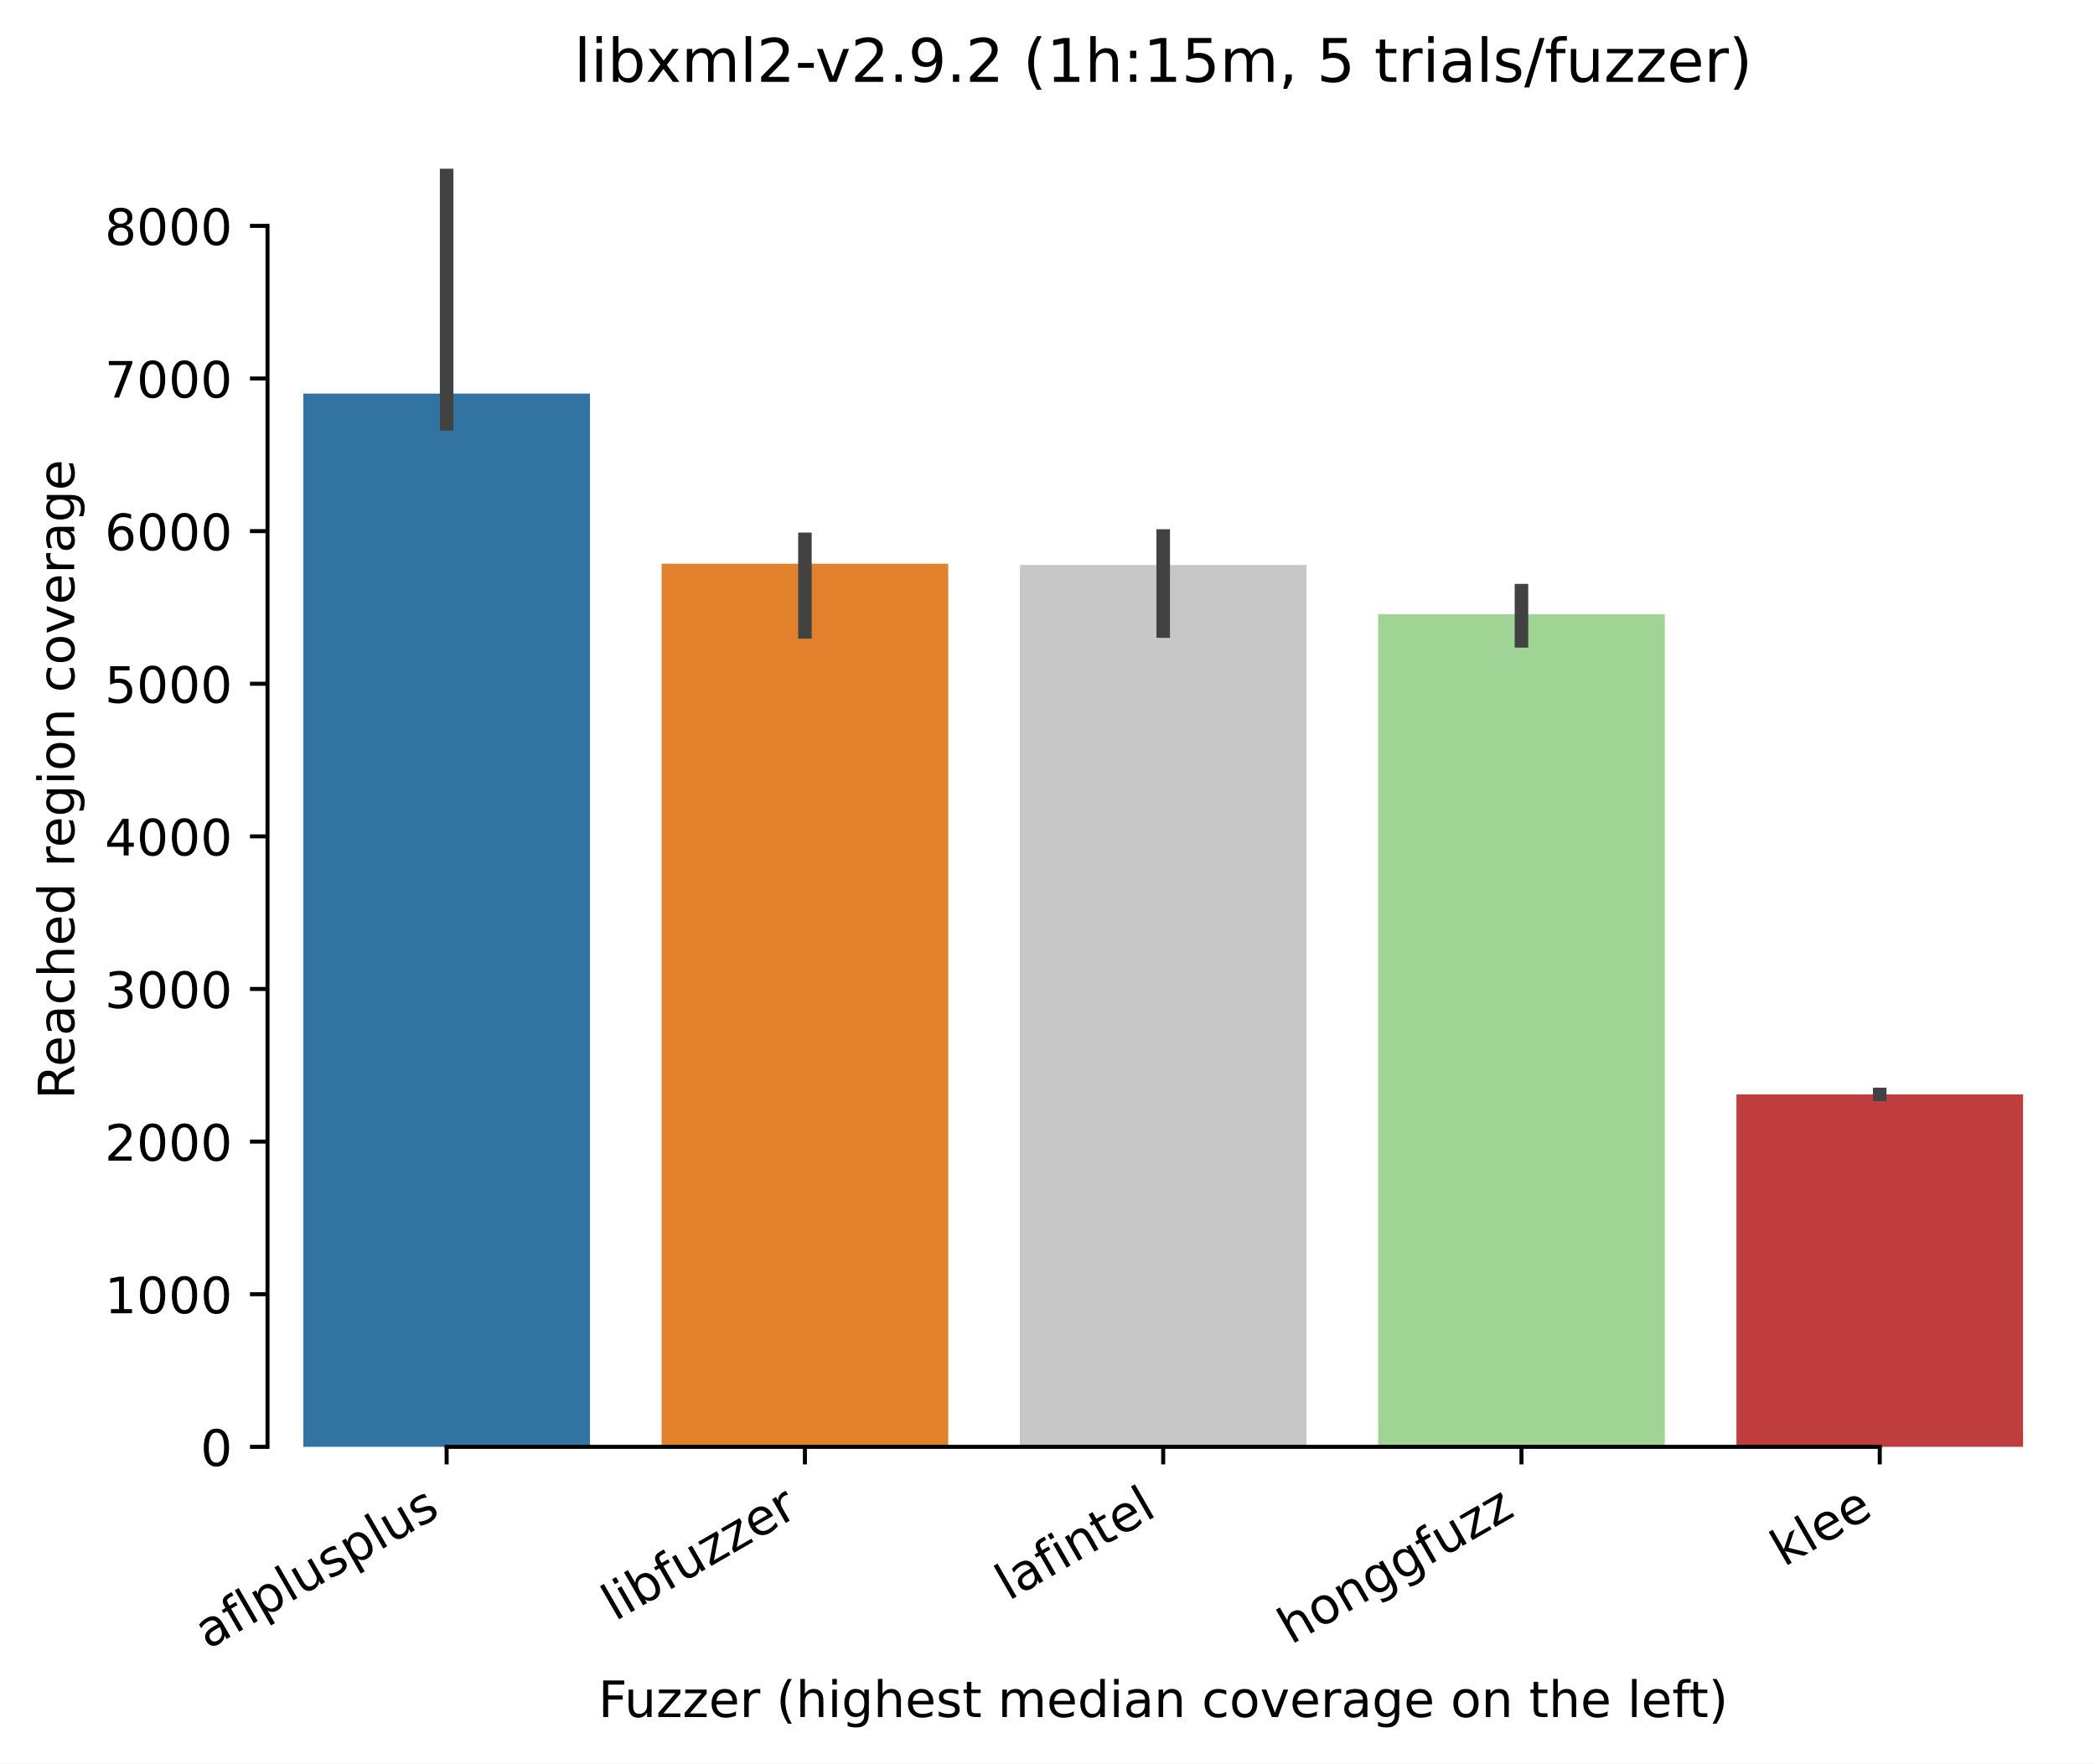
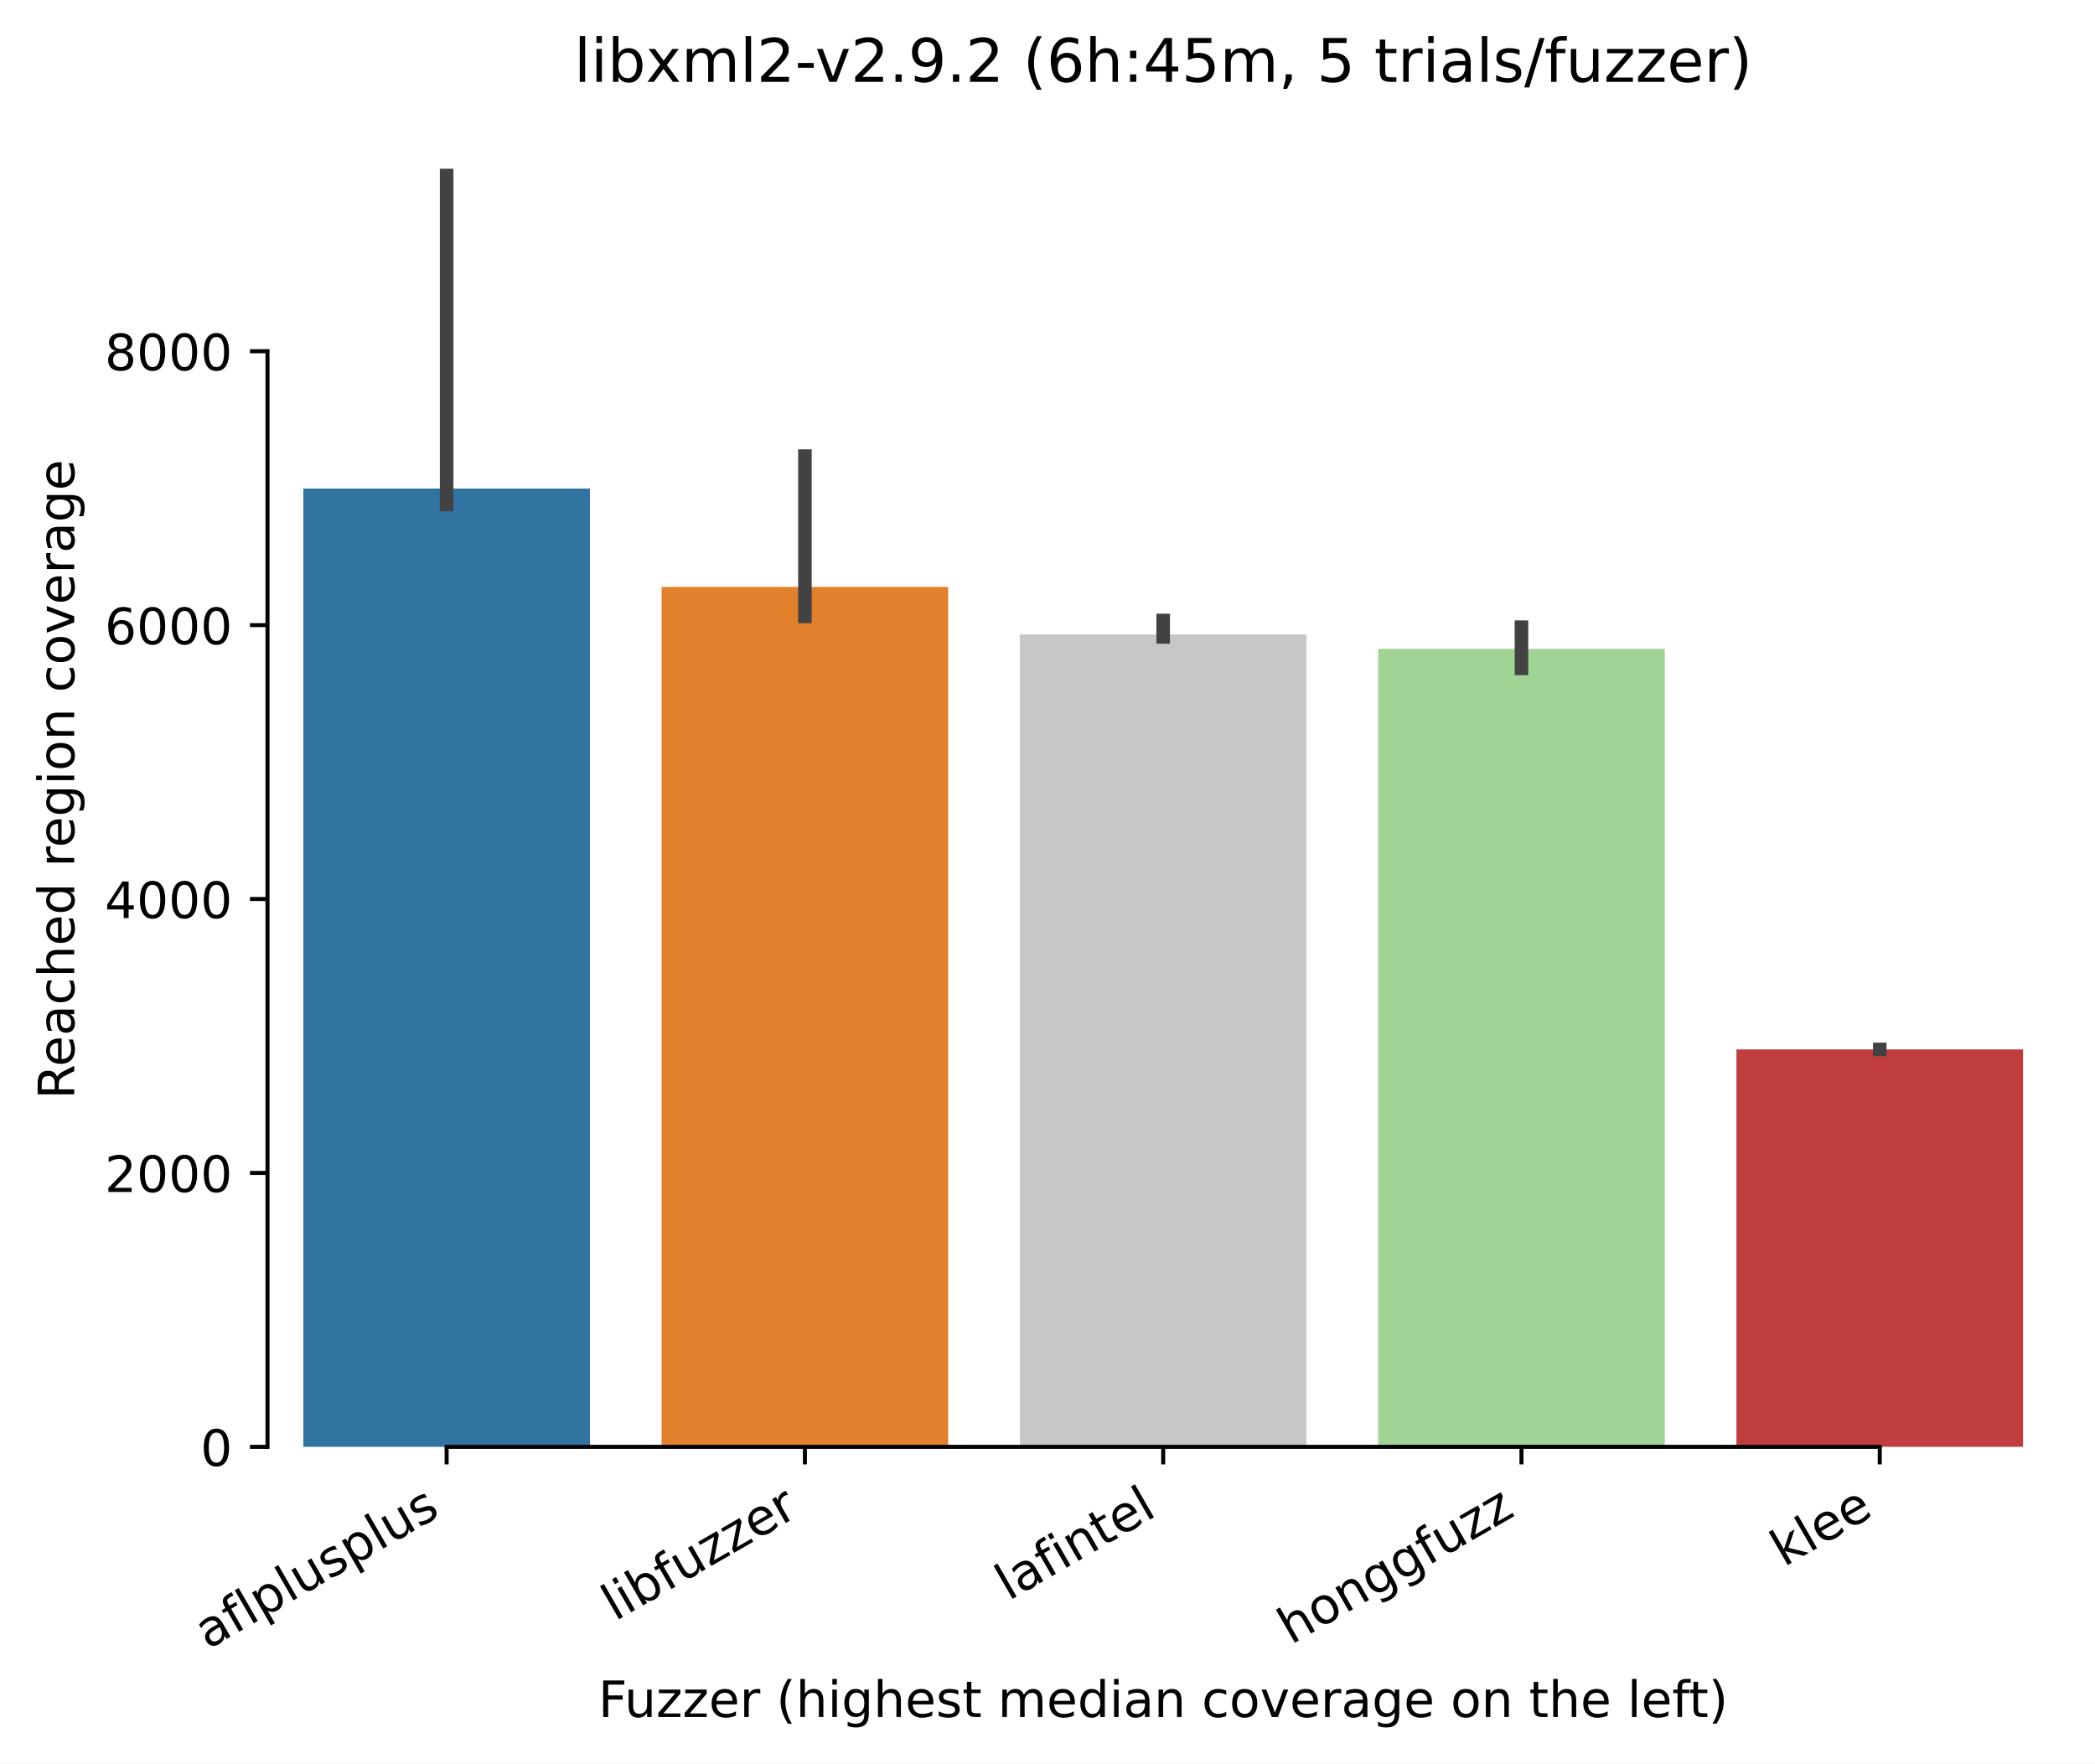
<svg xmlns="http://www.w3.org/2000/svg" xmlns:xlink="http://www.w3.org/1999/xlink" height="351.576pt" version="1.1" viewBox="0 0 417.648 351.576" width="417.648pt">
  <defs>
    <style type="text/css">*{stroke-linecap:butt;stroke-linejoin:round;}</style>
  </defs>
  <g id="figure_1">
    <g id="patch_1">
      <path d="M 0 351.576  L 417.648 351.576  L 417.648 0  L 0 0  z " style="fill:#ffffff;" />
    </g>
    <g id="axes_1">
      <g id="patch_2">
        <path d="M 53.328 288.43  L 410.448 288.43  L 410.448 22.318  L 53.328 22.318  z " style="fill:#ffffff;" />
      </g>
      <g id="patch_3">
-         <path clip-path="url(#p528f532208)" d="M 60.471 288.43  L 117.61 288.43  L 117.61 78.467  L 60.471 78.467  z " style="fill:#3274a1;" />
+         <path clip-path="url(#p5cb6bd7357)" d="M 60.471 288.43  L 117.61 288.43  L 117.61 97.401  L 60.471 97.401  z " style="fill:#3274a1;" />
      </g>
      <g id="patch_4">
-         <path clip-path="url(#p528f532208)" d="M 131.895 288.43  L 189.034 288.43  L 189.034 112.391  L 131.895 112.391  z " style="fill:#e1812c;" />
+         <path clip-path="url(#p5cb6bd7357)" d="M 131.895 288.43  L 189.034 288.43  L 189.034 117.004  L 131.895 117.004  z " style="fill:#e1812c;" />
      </g>
      <g id="patch_5">
-         <path clip-path="url(#p528f532208)" d="M 203.319 288.43  L 260.458 288.43  L 260.458 112.635  L 203.319 112.635  z " style="fill:#c7c7c7;" />
+         <path clip-path="url(#p5cb6bd7357)" d="M 203.319 288.43  L 260.458 288.43  L 260.458 126.478  L 203.319 126.478  z " style="fill:#c7c7c7;" />
      </g>
      <g id="patch_6">
-         <path clip-path="url(#p528f532208)" d="M 274.743 288.43  L 331.882 288.43  L 331.882 122.431  L 274.743 122.431  z " style="fill:#9fd495;" />
+         <path clip-path="url(#p5cb6bd7357)" d="M 274.743 288.43  L 331.882 288.43  L 331.882 129.344  L 274.743 129.344  z " style="fill:#9fd495;" />
      </g>
      <g id="patch_7">
-         <path clip-path="url(#p528f532208)" d="M 346.167 288.43  L 403.306 288.43  L 403.306 218.179  L 346.167 218.179  z " style="fill:#c03d3e;" />
+         <path clip-path="url(#p5cb6bd7357)" d="M 346.167 288.43  L 403.306 288.43  L 403.306 209.201  L 346.167 209.201  z " style="fill:#c03d3e;" />
      </g>
      <g id="matplotlib.axis_1">
        <g id="xtick_1">
          <g id="line2d_1">
            <defs>
-               <path d="M 0 0  L 0 3.5  " id="m6a4763491b" style="stroke:#000000;stroke-width:0.8;" />
+               <path d="M 0 0  L 0 3.5  " id="mb4757d8d11" style="stroke:#000000;stroke-width:0.8;" />
            </defs>
            <g>
-               <use style="stroke:#000000;stroke-width:0.8;" x="89.04" xlink:href="#m6a4763491b" y="288.43" />
+               <use style="stroke:#000000;stroke-width:0.8;" x="89.04" xlink:href="#mb4757d8d11" y="288.43" />
            </g>
          </g>
          <g id="text_1">
            <g transform="translate(41.43112 328.8973)rotate(-30)scale(0.1 -0.1)">
              <defs>
                <path d="M 34.281 27.484  Q 23.391 27.484 19.188 25  Q 14.984 22.516 14.984 16.5  Q 14.984 11.719 18.141 8.906  Q 21.297 6.109 26.703 6.109  Q 34.188 6.109 38.703 11.406  Q 43.219 16.703 43.219 25.484  L 43.219 27.484  z M 52.203 31.203  L 52.203 0  L 43.219 0  L 43.219 8.297  Q 40.141 3.328 35.547 0.953  Q 30.953 -1.422 24.312 -1.422  Q 15.922 -1.422 10.953 3.297  Q 6 8.016 6 15.922  Q 6 25.141 12.172 29.828  Q 18.359 34.516 30.609 34.516  L 43.219 34.516  L 43.219 35.406  Q 43.219 41.609 39.141 45  Q 35.062 48.391 27.688 48.391  Q 23 48.391 18.547 47.266  Q 14.109 46.141 10.016 43.891  L 10.016 52.203  Q 14.938 54.109 19.578 55.047  Q 24.219 56 28.609 56  Q 40.484 56 46.344 49.844  Q 52.203 43.703 52.203 31.203  z " id="DejaVuSans-97" />
                <path d="M 37.109 75.984  L 37.109 68.5  L 28.516 68.5  Q 23.688 68.5 21.797 66.547  Q 19.922 64.594 19.922 59.516  L 19.922 54.688  L 34.719 54.688  L 34.719 47.703  L 19.922 47.703  L 19.922 0  L 10.891 0  L 10.891 47.703  L 2.297 47.703  L 2.297 54.688  L 10.891 54.688  L 10.891 58.5  Q 10.891 67.625 15.141 71.797  Q 19.391 75.984 28.609 75.984  z " id="DejaVuSans-102" />
                <path d="M 9.422 75.984  L 18.406 75.984  L 18.406 0  L 9.422 0  z " id="DejaVuSans-108" />
                <path d="M 18.109 8.203  L 18.109 -20.797  L 9.078 -20.797  L 9.078 54.688  L 18.109 54.688  L 18.109 46.391  Q 20.953 51.266 25.266 53.625  Q 29.594 56 35.594 56  Q 45.562 56 51.781 48.094  Q 58.016 40.188 58.016 27.297  Q 58.016 14.406 51.781 6.484  Q 45.562 -1.422 35.594 -1.422  Q 29.594 -1.422 25.266 0.953  Q 20.953 3.328 18.109 8.203  z M 48.688 27.297  Q 48.688 37.203 44.609 42.844  Q 40.531 48.484 33.406 48.484  Q 26.266 48.484 22.188 42.844  Q 18.109 37.203 18.109 27.297  Q 18.109 17.391 22.188 11.75  Q 26.266 6.109 33.406 6.109  Q 40.531 6.109 44.609 11.75  Q 48.688 17.391 48.688 27.297  z " id="DejaVuSans-112" />
                <path d="M 8.5 21.578  L 8.5 54.688  L 17.484 54.688  L 17.484 21.922  Q 17.484 14.156 20.5 10.266  Q 23.531 6.391 29.594 6.391  Q 36.859 6.391 41.078 11.031  Q 45.312 15.672 45.312 23.688  L 45.312 54.688  L 54.297 54.688  L 54.297 0  L 45.312 0  L 45.312 8.406  Q 42.047 3.422 37.719 1  Q 33.406 -1.422 27.688 -1.422  Q 18.266 -1.422 13.375 4.438  Q 8.5 10.297 8.5 21.578  z M 31.109 56  z " id="DejaVuSans-117" />
                <path d="M 44.281 53.078  L 44.281 44.578  Q 40.484 46.531 36.375 47.5  Q 32.281 48.484 27.875 48.484  Q 21.188 48.484 17.844 46.438  Q 14.5 44.391 14.5 40.281  Q 14.5 37.156 16.891 35.375  Q 19.281 33.594 26.516 31.984  L 29.594 31.297  Q 39.156 29.25 43.188 25.516  Q 47.219 21.781 47.219 15.094  Q 47.219 7.469 41.188 3.016  Q 35.156 -1.422 24.609 -1.422  Q 20.219 -1.422 15.453 -0.562  Q 10.688 0.297 5.422 2  L 5.422 11.281  Q 10.406 8.688 15.234 7.391  Q 20.062 6.109 24.812 6.109  Q 31.156 6.109 34.562 8.281  Q 37.984 10.453 37.984 14.406  Q 37.984 18.062 35.516 20.016  Q 33.062 21.969 24.703 23.781  L 21.578 24.516  Q 13.234 26.266 9.516 29.906  Q 5.812 33.547 5.812 39.891  Q 5.812 47.609 11.281 51.797  Q 16.75 56 26.812 56  Q 31.781 56 36.172 55.266  Q 40.578 54.547 44.281 53.078  z " id="DejaVuSans-115" />
              </defs>
              <use xlink:href="#DejaVuSans-97" />
              <use x="61.279" xlink:href="#DejaVuSans-102" />
              <use x="96.484" xlink:href="#DejaVuSans-108" />
              <use x="124.268" xlink:href="#DejaVuSans-112" />
              <use x="187.744" xlink:href="#DejaVuSans-108" />
              <use x="215.527" xlink:href="#DejaVuSans-117" />
              <use x="278.906" xlink:href="#DejaVuSans-115" />
              <use x="331.006" xlink:href="#DejaVuSans-112" />
              <use x="394.482" xlink:href="#DejaVuSans-108" />
              <use x="422.266" xlink:href="#DejaVuSans-117" />
              <use x="485.645" xlink:href="#DejaVuSans-115" />
            </g>
          </g>
        </g>
        <g id="xtick_2">
          <g id="line2d_2">
            <g>
-               <use style="stroke:#000000;stroke-width:0.8;" x="160.464" xlink:href="#m6a4763491b" y="288.43" />
+               <use style="stroke:#000000;stroke-width:0.8;" x="160.464" xlink:href="#mb4757d8d11" y="288.43" />
            </g>
          </g>
          <g id="text_2">
            <g transform="translate(122.5979 323.2723)rotate(-30)scale(0.1 -0.1)">
              <defs>
                <path d="M 9.422 54.688  L 18.406 54.688  L 18.406 0  L 9.422 0  z M 9.422 75.984  L 18.406 75.984  L 18.406 64.594  L 9.422 64.594  z " id="DejaVuSans-105" />
                <path d="M 48.688 27.297  Q 48.688 37.203 44.609 42.844  Q 40.531 48.484 33.406 48.484  Q 26.266 48.484 22.188 42.844  Q 18.109 37.203 18.109 27.297  Q 18.109 17.391 22.188 11.75  Q 26.266 6.109 33.406 6.109  Q 40.531 6.109 44.609 11.75  Q 48.688 17.391 48.688 27.297  z M 18.109 46.391  Q 20.953 51.266 25.266 53.625  Q 29.594 56 35.594 56  Q 45.562 56 51.781 48.094  Q 58.016 40.188 58.016 27.297  Q 58.016 14.406 51.781 6.484  Q 45.562 -1.422 35.594 -1.422  Q 29.594 -1.422 25.266 0.953  Q 20.953 3.328 18.109 8.203  L 18.109 0  L 9.078 0  L 9.078 75.984  L 18.109 75.984  z " id="DejaVuSans-98" />
                <path d="M 5.516 54.688  L 48.188 54.688  L 48.188 46.484  L 14.406 7.172  L 48.188 7.172  L 48.188 0  L 4.297 0  L 4.297 8.203  L 38.094 47.516  L 5.516 47.516  z " id="DejaVuSans-122" />
                <path d="M 56.203 29.594  L 56.203 25.203  L 14.891 25.203  Q 15.484 15.922 20.484 11.062  Q 25.484 6.203 34.422 6.203  Q 39.594 6.203 44.453 7.469  Q 49.312 8.734 54.109 11.281  L 54.109 2.781  Q 49.266 0.734 44.188 -0.344  Q 39.109 -1.422 33.891 -1.422  Q 20.797 -1.422 13.156 6.188  Q 5.516 13.812 5.516 26.812  Q 5.516 40.234 12.766 48.109  Q 20.016 56 32.328 56  Q 43.359 56 49.781 48.891  Q 56.203 41.797 56.203 29.594  z M 47.219 32.234  Q 47.125 39.594 43.094 43.984  Q 39.062 48.391 32.422 48.391  Q 24.906 48.391 20.391 44.141  Q 15.875 39.891 15.188 32.172  z " id="DejaVuSans-101" />
                <path d="M 41.109 46.297  Q 39.594 47.172 37.812 47.578  Q 36.031 48 33.891 48  Q 26.266 48 22.188 43.047  Q 18.109 38.094 18.109 28.812  L 18.109 0  L 9.078 0  L 9.078 54.688  L 18.109 54.688  L 18.109 46.188  Q 20.953 51.172 25.484 53.578  Q 30.031 56 36.531 56  Q 37.453 56 38.578 55.875  Q 39.703 55.766 41.062 55.516  z " id="DejaVuSans-114" />
              </defs>
              <use xlink:href="#DejaVuSans-108" />
              <use x="27.783" xlink:href="#DejaVuSans-105" />
              <use x="55.566" xlink:href="#DejaVuSans-98" />
              <use x="119.043" xlink:href="#DejaVuSans-102" />
              <use x="154.248" xlink:href="#DejaVuSans-117" />
              <use x="217.627" xlink:href="#DejaVuSans-122" />
              <use x="270.117" xlink:href="#DejaVuSans-122" />
              <use x="322.607" xlink:href="#DejaVuSans-101" />
              <use x="384.131" xlink:href="#DejaVuSans-114" />
            </g>
          </g>
        </g>
        <g id="xtick_3">
          <g id="line2d_3">
            <g>
-               <use style="stroke:#000000;stroke-width:0.8;" x="231.888" xlink:href="#m6a4763491b" y="288.43" />
+               <use style="stroke:#000000;stroke-width:0.8;" x="231.888" xlink:href="#mb4757d8d11" y="288.43" />
            </g>
          </g>
          <g id="text_3">
            <g transform="translate(201.0624 319.2074)rotate(-30)scale(0.1 -0.1)">
              <defs>
                <path d="M 54.891 33.016  L 54.891 0  L 45.906 0  L 45.906 32.719  Q 45.906 40.484 42.875 44.328  Q 39.844 48.188 33.797 48.188  Q 26.516 48.188 22.312 43.547  Q 18.109 38.922 18.109 30.906  L 18.109 0  L 9.078 0  L 9.078 54.688  L 18.109 54.688  L 18.109 46.188  Q 21.344 51.125 25.703 53.562  Q 30.078 56 35.797 56  Q 45.219 56 50.047 50.172  Q 54.891 44.344 54.891 33.016  z " id="DejaVuSans-110" />
                <path d="M 18.312 70.219  L 18.312 54.688  L 36.812 54.688  L 36.812 47.703  L 18.312 47.703  L 18.312 18.016  Q 18.312 11.328 20.141 9.422  Q 21.969 7.516 27.594 7.516  L 36.812 7.516  L 36.812 0  L 27.594 0  Q 17.188 0 13.234 3.875  Q 9.281 7.766 9.281 18.016  L 9.281 47.703  L 2.688 47.703  L 2.688 54.688  L 9.281 54.688  L 9.281 70.219  z " id="DejaVuSans-116" />
              </defs>
              <use xlink:href="#DejaVuSans-108" />
              <use x="27.783" xlink:href="#DejaVuSans-97" />
              <use x="89.062" xlink:href="#DejaVuSans-102" />
              <use x="124.268" xlink:href="#DejaVuSans-105" />
              <use x="152.051" xlink:href="#DejaVuSans-110" />
              <use x="215.43" xlink:href="#DejaVuSans-116" />
              <use x="254.639" xlink:href="#DejaVuSans-101" />
              <use x="316.162" xlink:href="#DejaVuSans-108" />
            </g>
          </g>
        </g>
        <g id="xtick_4">
          <g id="line2d_4">
            <g>
-               <use style="stroke:#000000;stroke-width:0.8;" x="303.312" xlink:href="#m6a4763491b" y="288.43" />
+               <use style="stroke:#000000;stroke-width:0.8;" x="303.312" xlink:href="#mb4757d8d11" y="288.43" />
            </g>
          </g>
          <g id="text_4">
            <g transform="translate(257.3729 327.9332)rotate(-30)scale(0.1 -0.1)">
              <defs>
                <path d="M 54.891 33.016  L 54.891 0  L 45.906 0  L 45.906 32.719  Q 45.906 40.484 42.875 44.328  Q 39.844 48.188 33.797 48.188  Q 26.516 48.188 22.312 43.547  Q 18.109 38.922 18.109 30.906  L 18.109 0  L 9.078 0  L 9.078 75.984  L 18.109 75.984  L 18.109 46.188  Q 21.344 51.125 25.703 53.562  Q 30.078 56 35.797 56  Q 45.219 56 50.047 50.172  Q 54.891 44.344 54.891 33.016  z " id="DejaVuSans-104" />
                <path d="M 30.609 48.391  Q 23.391 48.391 19.188 42.75  Q 14.984 37.109 14.984 27.297  Q 14.984 17.484 19.156 11.844  Q 23.344 6.203 30.609 6.203  Q 37.797 6.203 41.984 11.859  Q 46.188 17.531 46.188 27.297  Q 46.188 37.016 41.984 42.703  Q 37.797 48.391 30.609 48.391  z M 30.609 56  Q 42.328 56 49.016 48.375  Q 55.719 40.766 55.719 27.297  Q 55.719 13.875 49.016 6.219  Q 42.328 -1.422 30.609 -1.422  Q 18.844 -1.422 12.172 6.219  Q 5.516 13.875 5.516 27.297  Q 5.516 40.766 12.172 48.375  Q 18.844 56 30.609 56  z " id="DejaVuSans-111" />
                <path d="M 45.406 27.984  Q 45.406 37.75 41.375 43.109  Q 37.359 48.484 30.078 48.484  Q 22.859 48.484 18.828 43.109  Q 14.797 37.75 14.797 27.984  Q 14.797 18.266 18.828 12.891  Q 22.859 7.516 30.078 7.516  Q 37.359 7.516 41.375 12.891  Q 45.406 18.266 45.406 27.984  z M 54.391 6.781  Q 54.391 -7.172 48.188 -13.984  Q 42 -20.797 29.203 -20.797  Q 24.469 -20.797 20.266 -20.094  Q 16.062 -19.391 12.109 -17.922  L 12.109 -9.188  Q 16.062 -11.328 19.922 -12.344  Q 23.781 -13.375 27.781 -13.375  Q 36.625 -13.375 41.016 -8.766  Q 45.406 -4.156 45.406 5.172  L 45.406 9.625  Q 42.625 4.781 38.281 2.391  Q 33.938 0 27.875 0  Q 17.828 0 11.672 7.656  Q 5.516 15.328 5.516 27.984  Q 5.516 40.672 11.672 48.328  Q 17.828 56 27.875 56  Q 33.938 56 38.281 53.609  Q 42.625 51.219 45.406 46.391  L 45.406 54.688  L 54.391 54.688  z " id="DejaVuSans-103" />
              </defs>
              <use xlink:href="#DejaVuSans-104" />
              <use x="63.379" xlink:href="#DejaVuSans-111" />
              <use x="124.561" xlink:href="#DejaVuSans-110" />
              <use x="187.939" xlink:href="#DejaVuSans-103" />
              <use x="251.416" xlink:href="#DejaVuSans-103" />
              <use x="314.893" xlink:href="#DejaVuSans-102" />
              <use x="350.098" xlink:href="#DejaVuSans-117" />
              <use x="413.477" xlink:href="#DejaVuSans-122" />
              <use x="465.967" xlink:href="#DejaVuSans-122" />
            </g>
          </g>
        </g>
        <g id="xtick_5">
          <g id="line2d_5">
            <g>
-               <use style="stroke:#000000;stroke-width:0.8;" x="374.736" xlink:href="#m6a4763491b" y="288.43" />
+               <use style="stroke:#000000;stroke-width:0.8;" x="374.736" xlink:href="#mb4757d8d11" y="288.43" />
            </g>
          </g>
          <g id="text_5">
            <g transform="translate(355.618 312.4481)rotate(-30)scale(0.1 -0.1)">
              <defs>
                <path d="M 9.078 75.984  L 18.109 75.984  L 18.109 31.109  L 44.922 54.688  L 56.391 54.688  L 27.391 29.109  L 57.625 0  L 45.906 0  L 18.109 26.703  L 18.109 0  L 9.078 0  z " id="DejaVuSans-107" />
              </defs>
              <use xlink:href="#DejaVuSans-107" />
              <use x="57.91" xlink:href="#DejaVuSans-108" />
              <use x="85.693" xlink:href="#DejaVuSans-101" />
              <use x="147.217" xlink:href="#DejaVuSans-101" />
            </g>
          </g>
        </g>
        <g id="text_6">
          <g transform="translate(119.2702 342.2968)scale(0.1 -0.1)">
            <defs>
              <path d="M 9.812 72.906  L 51.703 72.906  L 51.703 64.594  L 19.672 64.594  L 19.672 43.109  L 48.578 43.109  L 48.578 34.812  L 19.672 34.812  L 19.672 0  L 9.812 0  z " id="DejaVuSans-70" />
              <path id="DejaVuSans-32" />
              <path d="M 31 75.875  Q 24.469 64.656 21.281 53.656  Q 18.109 42.672 18.109 31.391  Q 18.109 20.125 21.312 9.062  Q 24.516 -2 31 -13.188  L 23.188 -13.188  Q 15.875 -1.703 12.234 9.375  Q 8.594 20.453 8.594 31.391  Q 8.594 42.281 12.203 53.312  Q 15.828 64.359 23.188 75.875  z " id="DejaVuSans-40" />
              <path d="M 52 44.188  Q 55.375 50.25 60.062 53.125  Q 64.75 56 71.094 56  Q 79.641 56 84.281 50.016  Q 88.922 44.047 88.922 33.016  L 88.922 0  L 79.891 0  L 79.891 32.719  Q 79.891 40.578 77.094 44.375  Q 74.312 48.188 68.609 48.188  Q 61.625 48.188 57.562 43.547  Q 53.516 38.922 53.516 30.906  L 53.516 0  L 44.484 0  L 44.484 32.719  Q 44.484 40.625 41.703 44.406  Q 38.922 48.188 33.109 48.188  Q 26.219 48.188 22.156 43.531  Q 18.109 38.875 18.109 30.906  L 18.109 0  L 9.078 0  L 9.078 54.688  L 18.109 54.688  L 18.109 46.188  Q 21.188 51.219 25.484 53.609  Q 29.781 56 35.688 56  Q 41.656 56 45.828 52.969  Q 50 49.953 52 44.188  z " id="DejaVuSans-109" />
              <path d="M 45.406 46.391  L 45.406 75.984  L 54.391 75.984  L 54.391 0  L 45.406 0  L 45.406 8.203  Q 42.578 3.328 38.25 0.953  Q 33.938 -1.422 27.875 -1.422  Q 17.969 -1.422 11.734 6.484  Q 5.516 14.406 5.516 27.297  Q 5.516 40.188 11.734 48.094  Q 17.969 56 27.875 56  Q 33.938 56 38.25 53.625  Q 42.578 51.266 45.406 46.391  z M 14.797 27.297  Q 14.797 17.391 18.875 11.75  Q 22.953 6.109 30.078 6.109  Q 37.203 6.109 41.297 11.75  Q 45.406 17.391 45.406 27.297  Q 45.406 37.203 41.297 42.844  Q 37.203 48.484 30.078 48.484  Q 22.953 48.484 18.875 42.844  Q 14.797 37.203 14.797 27.297  z " id="DejaVuSans-100" />
              <path d="M 48.781 52.594  L 48.781 44.188  Q 44.969 46.297 41.141 47.344  Q 37.312 48.391 33.406 48.391  Q 24.656 48.391 19.812 42.844  Q 14.984 37.312 14.984 27.297  Q 14.984 17.281 19.812 11.734  Q 24.656 6.203 33.406 6.203  Q 37.312 6.203 41.141 7.25  Q 44.969 8.297 48.781 10.406  L 48.781 2.094  Q 45.016 0.344 40.984 -0.531  Q 36.969 -1.422 32.422 -1.422  Q 20.062 -1.422 12.781 6.344  Q 5.516 14.109 5.516 27.297  Q 5.516 40.672 12.859 48.328  Q 20.219 56 33.016 56  Q 37.156 56 41.109 55.141  Q 45.062 54.297 48.781 52.594  z " id="DejaVuSans-99" />
              <path d="M 2.984 54.688  L 12.5 54.688  L 29.594 8.797  L 46.688 54.688  L 56.203 54.688  L 35.688 0  L 23.484 0  z " id="DejaVuSans-118" />
              <path d="M 8.016 75.875  L 15.828 75.875  Q 23.141 64.359 26.781 53.312  Q 30.422 42.281 30.422 31.391  Q 30.422 20.453 26.781 9.375  Q 23.141 -1.703 15.828 -13.188  L 8.016 -13.188  Q 14.5 -2 17.703 9.062  Q 20.906 20.125 20.906 31.391  Q 20.906 42.672 17.703 53.656  Q 14.5 64.656 8.016 75.875  z " id="DejaVuSans-41" />
            </defs>
            <use xlink:href="#DejaVuSans-70" />
            <use x="52.02" xlink:href="#DejaVuSans-117" />
            <use x="115.398" xlink:href="#DejaVuSans-122" />
            <use x="167.889" xlink:href="#DejaVuSans-122" />
            <use x="220.379" xlink:href="#DejaVuSans-101" />
            <use x="281.902" xlink:href="#DejaVuSans-114" />
            <use x="323.016" xlink:href="#DejaVuSans-32" />
            <use x="354.803" xlink:href="#DejaVuSans-40" />
            <use x="393.816" xlink:href="#DejaVuSans-104" />
            <use x="457.195" xlink:href="#DejaVuSans-105" />
            <use x="484.979" xlink:href="#DejaVuSans-103" />
            <use x="548.455" xlink:href="#DejaVuSans-104" />
            <use x="611.834" xlink:href="#DejaVuSans-101" />
            <use x="673.357" xlink:href="#DejaVuSans-115" />
            <use x="725.457" xlink:href="#DejaVuSans-116" />
            <use x="764.666" xlink:href="#DejaVuSans-32" />
            <use x="796.453" xlink:href="#DejaVuSans-109" />
            <use x="893.865" xlink:href="#DejaVuSans-101" />
            <use x="955.389" xlink:href="#DejaVuSans-100" />
            <use x="1018.865" xlink:href="#DejaVuSans-105" />
            <use x="1046.648" xlink:href="#DejaVuSans-97" />
            <use x="1107.928" xlink:href="#DejaVuSans-110" />
            <use x="1171.307" xlink:href="#DejaVuSans-32" />
            <use x="1203.094" xlink:href="#DejaVuSans-99" />
            <use x="1258.074" xlink:href="#DejaVuSans-111" />
            <use x="1319.256" xlink:href="#DejaVuSans-118" />
            <use x="1378.436" xlink:href="#DejaVuSans-101" />
            <use x="1439.959" xlink:href="#DejaVuSans-114" />
            <use x="1481.072" xlink:href="#DejaVuSans-97" />
            <use x="1542.352" xlink:href="#DejaVuSans-103" />
            <use x="1605.828" xlink:href="#DejaVuSans-101" />
            <use x="1667.352" xlink:href="#DejaVuSans-32" />
            <use x="1699.139" xlink:href="#DejaVuSans-111" />
            <use x="1760.32" xlink:href="#DejaVuSans-110" />
            <use x="1823.699" xlink:href="#DejaVuSans-32" />
            <use x="1855.486" xlink:href="#DejaVuSans-116" />
            <use x="1894.695" xlink:href="#DejaVuSans-104" />
            <use x="1958.074" xlink:href="#DejaVuSans-101" />
            <use x="2019.598" xlink:href="#DejaVuSans-32" />
            <use x="2051.385" xlink:href="#DejaVuSans-108" />
            <use x="2079.168" xlink:href="#DejaVuSans-101" />
            <use x="2140.691" xlink:href="#DejaVuSans-102" />
            <use x="2174.146" xlink:href="#DejaVuSans-116" />
            <use x="2213.355" xlink:href="#DejaVuSans-41" />
          </g>
        </g>
      </g>
      <g id="matplotlib.axis_2">
        <g id="ytick_1">
          <g id="line2d_6">
            <defs>
-               <path d="M 0 0  L -3.5 0  " id="m368934db6f" style="stroke:#000000;stroke-width:0.8;" />
+               <path d="M 0 0  L -3.5 0  " id="mb7ae6917cd" style="stroke:#000000;stroke-width:0.8;" />
            </defs>
            <g>
-               <use style="stroke:#000000;stroke-width:0.8;" x="53.328" xlink:href="#m368934db6f" y="288.43" />
+               <use style="stroke:#000000;stroke-width:0.8;" x="53.328" xlink:href="#mb7ae6917cd" y="288.43" />
            </g>
          </g>
          <g id="text_7">
            <g transform="translate(39.96563 292.2293)scale(0.1 -0.1)">
              <defs>
                <path d="M 31.781 66.406  Q 24.172 66.406 20.328 58.906  Q 16.5 51.422 16.5 36.375  Q 16.5 21.391 20.328 13.891  Q 24.172 6.391 31.781 6.391  Q 39.453 6.391 43.281 13.891  Q 47.125 21.391 47.125 36.375  Q 47.125 51.422 43.281 58.906  Q 39.453 66.406 31.781 66.406  z M 31.781 74.219  Q 44.047 74.219 50.516 64.516  Q 56.984 54.828 56.984 36.375  Q 56.984 17.969 50.516 8.266  Q 44.047 -1.422 31.781 -1.422  Q 19.531 -1.422 13.062 8.266  Q 6.594 17.969 6.594 36.375  Q 6.594 54.828 13.062 64.516  Q 19.531 74.219 31.781 74.219  z " id="DejaVuSans-48" />
              </defs>
              <use xlink:href="#DejaVuSans-48" />
            </g>
          </g>
        </g>
        <g id="ytick_2">
          <g id="line2d_7">
            <g>
-               <use style="stroke:#000000;stroke-width:0.8;" x="53.328" xlink:href="#m368934db6f" y="258.005" />
+               <use style="stroke:#000000;stroke-width:0.8;" x="53.328" xlink:href="#mb7ae6917cd" y="233.827" />
            </g>
          </g>
          <g id="text_8">
-             <g transform="translate(20.87813 261.8044)scale(0.1 -0.1)">
-               <defs>
-                 <path d="M 12.406 8.297  L 28.516 8.297  L 28.516 63.922  L 10.984 60.406  L 10.984 69.391  L 28.422 72.906  L 38.281 72.906  L 38.281 8.297  L 54.391 8.297  L 54.391 0  L 12.406 0  z " id="DejaVuSans-49" />
-               </defs>
-               <use xlink:href="#DejaVuSans-49" />
-               <use x="63.623" xlink:href="#DejaVuSans-48" />
-               <use x="127.246" xlink:href="#DejaVuSans-48" />
-               <use x="190.869" xlink:href="#DejaVuSans-48" />
-             </g>
-           </g>
-         </g>
-         <g id="ytick_3">
-           <g id="line2d_8">
-             <g>
-               <use style="stroke:#000000;stroke-width:0.8;" x="53.328" xlink:href="#m368934db6f" y="227.58" />
-             </g>
-           </g>
-           <g id="text_9">
-             <g transform="translate(20.87813 231.3794)scale(0.1 -0.1)">
+             <g transform="translate(20.87813 237.6263)scale(0.1 -0.1)">
              <defs>
                <path d="M 19.188 8.297  L 53.609 8.297  L 53.609 0  L 7.328 0  L 7.328 8.297  Q 12.938 14.109 22.625 23.891  Q 32.328 33.688 34.812 36.531  Q 39.547 41.844 41.422 45.531  Q 43.312 49.219 43.312 52.781  Q 43.312 58.594 39.234 62.25  Q 35.156 65.922 28.609 65.922  Q 23.969 65.922 18.812 64.312  Q 13.672 62.703 7.812 59.422  L 7.812 69.391  Q 13.766 71.781 18.938 73  Q 24.125 74.219 28.422 74.219  Q 39.75 74.219 46.484 68.547  Q 53.219 62.891 53.219 53.422  Q 53.219 48.922 51.531 44.891  Q 49.859 40.875 45.406 35.406  Q 44.188 33.984 37.641 27.219  Q 31.109 20.453 19.188 8.297  z " id="DejaVuSans-50" />
              </defs>
              <use xlink:href="#DejaVuSans-50" />
              <use x="63.623" xlink:href="#DejaVuSans-48" />
              <use x="127.246" xlink:href="#DejaVuSans-48" />
              <use x="190.869" xlink:href="#DejaVuSans-48" />
            </g>
          </g>
        </g>
-         <g id="ytick_4">
-           <g id="line2d_9">
-             <g>
-               <use style="stroke:#000000;stroke-width:0.8;" x="53.328" xlink:href="#m368934db6f" y="197.155" />
-             </g>
-           </g>
-           <g id="text_10">
-             <g transform="translate(20.87813 200.9544)scale(0.1 -0.1)">
-               <defs>
-                 <path d="M 40.578 39.312  Q 47.656 37.797 51.625 33  Q 55.609 28.219 55.609 21.188  Q 55.609 10.406 48.188 4.484  Q 40.766 -1.422 27.094 -1.422  Q 22.516 -1.422 17.656 -0.516  Q 12.797 0.391 7.625 2.203  L 7.625 11.719  Q 11.719 9.328 16.594 8.109  Q 21.484 6.891 26.812 6.891  Q 36.078 6.891 40.938 10.547  Q 45.797 14.203 45.797 21.188  Q 45.797 27.641 41.281 31.266  Q 36.766 34.906 28.719 34.906  L 20.219 34.906  L 20.219 43.016  L 29.109 43.016  Q 36.375 43.016 40.234 45.922  Q 44.094 48.828 44.094 54.297  Q 44.094 59.906 40.109 62.906  Q 36.141 65.922 28.719 65.922  Q 24.656 65.922 20.016 65.031  Q 15.375 64.156 9.812 62.312  L 9.812 71.094  Q 15.438 72.656 20.344 73.438  Q 25.25 74.219 29.594 74.219  Q 40.828 74.219 47.359 69.109  Q 53.906 64.016 53.906 55.328  Q 53.906 49.266 50.438 45.094  Q 46.969 40.922 40.578 39.312  z " id="DejaVuSans-51" />
-               </defs>
-               <use xlink:href="#DejaVuSans-51" />
-               <use x="63.623" xlink:href="#DejaVuSans-48" />
-               <use x="127.246" xlink:href="#DejaVuSans-48" />
-               <use x="190.869" xlink:href="#DejaVuSans-48" />
-             </g>
-           </g>
-         </g>
-         <g id="ytick_5">
-           <g id="line2d_10">
-             <g>
-               <use style="stroke:#000000;stroke-width:0.8;" x="53.328" xlink:href="#m368934db6f" y="166.73" />
-             </g>
-           </g>
-           <g id="text_11">
-             <g transform="translate(20.87813 170.5295)scale(0.1 -0.1)">
+         <g id="ytick_3">
+           <g id="line2d_8">
+             <g>
+               <use style="stroke:#000000;stroke-width:0.8;" x="53.328" xlink:href="#mb7ae6917cd" y="179.224" />
+             </g>
+           </g>
+           <g id="text_9">
+             <g transform="translate(20.87813 183.0233)scale(0.1 -0.1)">
              <defs>
                <path d="M 37.797 64.312  L 12.891 25.391  L 37.797 25.391  z M 35.203 72.906  L 47.609 72.906  L 47.609 25.391  L 58.016 25.391  L 58.016 17.188  L 47.609 17.188  L 47.609 0  L 37.797 0  L 37.797 17.188  L 4.891 17.188  L 4.891 26.703  z " id="DejaVuSans-52" />
              </defs>
              <use xlink:href="#DejaVuSans-52" />
              <use x="63.623" xlink:href="#DejaVuSans-48" />
              <use x="127.246" xlink:href="#DejaVuSans-48" />
              <use x="190.869" xlink:href="#DejaVuSans-48" />
            </g>
          </g>
        </g>
-         <g id="ytick_6">
-           <g id="line2d_11">
-             <g>
-               <use style="stroke:#000000;stroke-width:0.8;" x="53.328" xlink:href="#m368934db6f" y="136.305" />
-             </g>
-           </g>
-           <g id="text_12">
-             <g transform="translate(20.87813 140.1045)scale(0.1 -0.1)">
-               <defs>
-                 <path d="M 10.797 72.906  L 49.516 72.906  L 49.516 64.594  L 19.828 64.594  L 19.828 46.734  Q 21.969 47.469 24.109 47.828  Q 26.266 48.188 28.422 48.188  Q 40.625 48.188 47.75 41.5  Q 54.891 34.812 54.891 23.391  Q 54.891 11.625 47.562 5.094  Q 40.234 -1.422 26.906 -1.422  Q 22.312 -1.422 17.547 -0.641  Q 12.797 0.141 7.719 1.703  L 7.719 11.625  Q 12.109 9.234 16.797 8.062  Q 21.484 6.891 26.703 6.891  Q 35.156 6.891 40.078 11.328  Q 45.016 15.766 45.016 23.391  Q 45.016 31 40.078 35.438  Q 35.156 39.891 26.703 39.891  Q 22.75 39.891 18.812 39.016  Q 14.891 38.141 10.797 36.281  z " id="DejaVuSans-53" />
-               </defs>
-               <use xlink:href="#DejaVuSans-53" />
-               <use x="63.623" xlink:href="#DejaVuSans-48" />
-               <use x="127.246" xlink:href="#DejaVuSans-48" />
-               <use x="190.869" xlink:href="#DejaVuSans-48" />
-             </g>
-           </g>
-         </g>
-         <g id="ytick_7">
-           <g id="line2d_12">
-             <g>
-               <use style="stroke:#000000;stroke-width:0.8;" x="53.328" xlink:href="#m368934db6f" y="105.88" />
-             </g>
-           </g>
-           <g id="text_13">
-             <g transform="translate(20.87813 109.6795)scale(0.1 -0.1)">
+         <g id="ytick_4">
+           <g id="line2d_9">
+             <g>
+               <use style="stroke:#000000;stroke-width:0.8;" x="53.328" xlink:href="#mb7ae6917cd" y="124.621" />
+             </g>
+           </g>
+           <g id="text_10">
+             <g transform="translate(20.87813 128.4202)scale(0.1 -0.1)">
              <defs>
                <path d="M 33.016 40.375  Q 26.375 40.375 22.484 35.828  Q 18.609 31.297 18.609 23.391  Q 18.609 15.531 22.484 10.953  Q 26.375 6.391 33.016 6.391  Q 39.656 6.391 43.531 10.953  Q 47.406 15.531 47.406 23.391  Q 47.406 31.297 43.531 35.828  Q 39.656 40.375 33.016 40.375  z M 52.594 71.297  L 52.594 62.312  Q 48.875 64.062 45.094 64.984  Q 41.312 65.922 37.594 65.922  Q 27.828 65.922 22.672 59.328  Q 17.531 52.734 16.797 39.406  Q 19.672 43.656 24.016 45.922  Q 28.375 48.188 33.594 48.188  Q 44.578 48.188 50.953 41.516  Q 57.328 34.859 57.328 23.391  Q 57.328 12.156 50.688 5.359  Q 44.047 -1.422 33.016 -1.422  Q 20.359 -1.422 13.672 8.266  Q 6.984 17.969 6.984 36.375  Q 6.984 53.656 15.188 63.938  Q 23.391 74.219 37.203 74.219  Q 40.922 74.219 44.703 73.484  Q 48.484 72.75 52.594 71.297  z " id="DejaVuSans-54" />
              </defs>
              <use xlink:href="#DejaVuSans-54" />
              <use x="63.623" xlink:href="#DejaVuSans-48" />
              <use x="127.246" xlink:href="#DejaVuSans-48" />
              <use x="190.869" xlink:href="#DejaVuSans-48" />
            </g>
          </g>
        </g>
-         <g id="ytick_8">
-           <g id="line2d_13">
-             <g>
-               <use style="stroke:#000000;stroke-width:0.8;" x="53.328" xlink:href="#m368934db6f" y="75.455" />
-             </g>
-           </g>
-           <g id="text_14">
-             <g transform="translate(20.87813 79.25455)scale(0.1 -0.1)">
-               <defs>
-                 <path d="M 8.203 72.906  L 55.078 72.906  L 55.078 68.703  L 28.609 0  L 18.312 0  L 43.219 64.594  L 8.203 64.594  z " id="DejaVuSans-55" />
-               </defs>
-               <use xlink:href="#DejaVuSans-55" />
-               <use x="63.623" xlink:href="#DejaVuSans-48" />
-               <use x="127.246" xlink:href="#DejaVuSans-48" />
-               <use x="190.869" xlink:href="#DejaVuSans-48" />
-             </g>
-           </g>
-         </g>
-         <g id="ytick_9">
-           <g id="line2d_14">
-             <g>
-               <use style="stroke:#000000;stroke-width:0.8;" x="53.328" xlink:href="#m368934db6f" y="45.03" />
-             </g>
-           </g>
-           <g id="text_15">
-             <g transform="translate(20.87813 48.82958)scale(0.1 -0.1)">
+         <g id="ytick_5">
+           <g id="line2d_10">
+             <g>
+               <use style="stroke:#000000;stroke-width:0.8;" x="53.328" xlink:href="#mb7ae6917cd" y="70.018" />
+             </g>
+           </g>
+           <g id="text_11">
+             <g transform="translate(20.87813 73.81719)scale(0.1 -0.1)">
              <defs>
                <path d="M 31.781 34.625  Q 24.75 34.625 20.719 30.859  Q 16.703 27.094 16.703 20.516  Q 16.703 13.922 20.719 10.156  Q 24.75 6.391 31.781 6.391  Q 38.812 6.391 42.859 10.172  Q 46.922 13.969 46.922 20.516  Q 46.922 27.094 42.891 30.859  Q 38.875 34.625 31.781 34.625  z M 21.922 38.812  Q 15.578 40.375 12.031 44.719  Q 8.5 49.078 8.5 55.328  Q 8.5 64.062 14.719 69.141  Q 20.953 74.219 31.781 74.219  Q 42.672 74.219 48.875 69.141  Q 55.078 64.062 55.078 55.328  Q 55.078 49.078 51.531 44.719  Q 48 40.375 41.703 38.812  Q 48.828 37.156 52.797 32.312  Q 56.781 27.484 56.781 20.516  Q 56.781 9.906 50.312 4.234  Q 43.844 -1.422 31.781 -1.422  Q 19.734 -1.422 13.25 4.234  Q 6.781 9.906 6.781 20.516  Q 6.781 27.484 10.781 32.312  Q 14.797 37.156 21.922 38.812  z M 18.312 54.391  Q 18.312 48.734 21.844 45.562  Q 25.391 42.391 31.781 42.391  Q 38.141 42.391 41.719 45.562  Q 45.312 48.734 45.312 54.391  Q 45.312 60.062 41.719 63.234  Q 38.141 66.406 31.781 66.406  Q 25.391 66.406 21.844 63.234  Q 18.312 60.062 18.312 54.391  z " id="DejaVuSans-56" />
              </defs>
              <use xlink:href="#DejaVuSans-56" />
              <use x="63.623" xlink:href="#DejaVuSans-48" />
              <use x="127.246" xlink:href="#DejaVuSans-48" />
              <use x="190.869" xlink:href="#DejaVuSans-48" />
            </g>
          </g>
        </g>
-         <g id="text_16">
+         <g id="text_12">
          <g transform="translate(14.79844 219.1366)rotate(-90)scale(0.1 -0.1)">
            <defs>
              <path d="M 44.391 34.188  Q 47.562 33.109 50.562 29.594  Q 53.562 26.078 56.594 19.922  L 66.609 0  L 56 0  L 46.688 18.703  Q 43.062 26.031 39.672 28.422  Q 36.281 30.812 30.422 30.812  L 19.672 30.812  L 19.672 0  L 9.812 0  L 9.812 72.906  L 32.078 72.906  Q 44.578 72.906 50.734 67.672  Q 56.891 62.453 56.891 51.906  Q 56.891 45.016 53.688 40.469  Q 50.484 35.938 44.391 34.188  z M 19.672 64.797  L 19.672 38.922  L 32.078 38.922  Q 39.203 38.922 42.844 42.219  Q 46.484 45.516 46.484 51.906  Q 46.484 58.297 42.844 61.547  Q 39.203 64.797 32.078 64.797  z " id="DejaVuSans-82" />
            </defs>
            <use xlink:href="#DejaVuSans-82" />
            <use x="64.982" xlink:href="#DejaVuSans-101" />
            <use x="126.506" xlink:href="#DejaVuSans-97" />
            <use x="187.785" xlink:href="#DejaVuSans-99" />
            <use x="242.766" xlink:href="#DejaVuSans-104" />
            <use x="306.145" xlink:href="#DejaVuSans-101" />
            <use x="367.668" xlink:href="#DejaVuSans-100" />
            <use x="431.145" xlink:href="#DejaVuSans-32" />
            <use x="462.932" xlink:href="#DejaVuSans-114" />
            <use x="501.795" xlink:href="#DejaVuSans-101" />
            <use x="563.318" xlink:href="#DejaVuSans-103" />
            <use x="626.795" xlink:href="#DejaVuSans-105" />
            <use x="654.578" xlink:href="#DejaVuSans-111" />
            <use x="715.76" xlink:href="#DejaVuSans-110" />
            <use x="779.139" xlink:href="#DejaVuSans-32" />
            <use x="810.926" xlink:href="#DejaVuSans-99" />
            <use x="865.906" xlink:href="#DejaVuSans-111" />
            <use x="927.088" xlink:href="#DejaVuSans-118" />
            <use x="986.268" xlink:href="#DejaVuSans-101" />
            <use x="1047.791" xlink:href="#DejaVuSans-114" />
            <use x="1088.904" xlink:href="#DejaVuSans-97" />
            <use x="1150.184" xlink:href="#DejaVuSans-103" />
            <use x="1213.66" xlink:href="#DejaVuSans-101" />
          </g>
        </g>
      </g>
+       <g id="line2d_11">
+         <path clip-path="url(#p5cb6bd7357)" d="M 89.04 100.568  L 89.04 34.99  " style="fill:none;stroke:#424242;stroke-linecap:square;stroke-width:2.7;" />
+       </g>
+       <g id="line2d_12">
+         <path clip-path="url(#p5cb6bd7357)" d="M 160.464 122.874  L 160.464 90.931  " style="fill:none;stroke:#424242;stroke-linecap:square;stroke-width:2.7;" />
+       </g>
+       <g id="line2d_13">
+         <path clip-path="url(#p5cb6bd7357)" d="M 231.888 126.969  L 231.888 123.693  " style="fill:none;stroke:#424242;stroke-linecap:square;stroke-width:2.7;" />
+       </g>
+       <g id="line2d_14">
+         <path clip-path="url(#p5cb6bd7357)" d="M 303.312 133.248  L 303.312 125.031  " style="fill:none;stroke:#424242;stroke-linecap:square;stroke-width:2.7;" />
+       </g>
      <g id="line2d_15">
-         <path clip-path="url(#p528f532208)" d="M 89.04 84.492  L 89.04 34.99  " style="fill:none;stroke:#424242;stroke-linecap:square;stroke-width:2.7;" />
-       </g>
-       <g id="line2d_16">
-         <path clip-path="url(#p528f532208)" d="M 160.464 125.961  L 160.464 107.523  " style="fill:none;stroke:#424242;stroke-linecap:square;stroke-width:2.7;" />
-       </g>
-       <g id="line2d_17">
-         <path clip-path="url(#p528f532208)" d="M 231.888 125.809  L 231.888 106.854  " style="fill:none;stroke:#424242;stroke-linecap:square;stroke-width:2.7;" />
-       </g>
-       <g id="line2d_18">
-         <path clip-path="url(#p528f532208)" d="M 303.312 127.756  L 303.312 117.746  " style="fill:none;stroke:#424242;stroke-linecap:square;stroke-width:2.7;" />
-       </g>
-       <g id="line2d_19">
-         <path clip-path="url(#p528f532208)" d="M 374.736 218.179  L 374.736 218.179  " style="fill:none;stroke:#424242;stroke-linecap:square;stroke-width:2.7;" />
+         <path clip-path="url(#p5cb6bd7357)" d="M 374.736 209.201  L 374.736 209.201  " style="fill:none;stroke:#424242;stroke-linecap:square;stroke-width:2.7;" />
      </g>
      <g id="patch_8">
-         <path d="M 53.328 288.43  L 53.328 45.03  " style="fill:none;stroke:#000000;stroke-linecap:square;stroke-linejoin:miter;stroke-width:0.8;" />
+         <path d="M 53.328 288.43  L 53.328 70.018  " style="fill:none;stroke:#000000;stroke-linecap:square;stroke-linejoin:miter;stroke-width:0.8;" />
      </g>
      <g id="patch_9">
        <path d="M 89.04 288.43  L 374.736 288.43  " style="fill:none;stroke:#000000;stroke-linecap:square;stroke-linejoin:miter;stroke-width:0.8;" />
      </g>
-       <g id="text_17">
+       <g id="text_13">
        <g transform="translate(114.4456 16.31812)scale(0.12 -0.12)">
          <defs>
            <path d="M 54.891 54.688  L 35.109 28.078  L 55.906 0  L 45.312 0  L 29.391 21.484  L 13.484 0  L 2.875 0  L 24.125 28.609  L 4.688 54.688  L 15.281 54.688  L 29.781 35.203  L 44.281 54.688  z " id="DejaVuSans-120" />
            <path d="M 4.891 31.391  L 31.203 31.391  L 31.203 23.391  L 4.891 23.391  z " id="DejaVuSans-45" />
            <path d="M 10.688 12.406  L 21 12.406  L 21 0  L 10.688 0  z " id="DejaVuSans-46" />
            <path d="M 10.984 1.516  L 10.984 10.5  Q 14.703 8.734 18.5 7.812  Q 22.312 6.891 25.984 6.891  Q 35.75 6.891 40.891 13.453  Q 46.047 20.016 46.781 33.406  Q 43.953 29.203 39.594 26.953  Q 35.25 24.703 29.984 24.703  Q 19.047 24.703 12.672 31.312  Q 6.297 37.938 6.297 49.422  Q 6.297 60.641 12.938 67.422  Q 19.578 74.219 30.609 74.219  Q 43.266 74.219 49.922 64.516  Q 56.594 54.828 56.594 36.375  Q 56.594 19.141 48.406 8.859  Q 40.234 -1.422 26.422 -1.422  Q 22.703 -1.422 18.891 -0.688  Q 15.094 0.047 10.984 1.516  z M 30.609 32.422  Q 37.25 32.422 41.125 36.953  Q 45.016 41.5 45.016 49.422  Q 45.016 57.281 41.125 61.844  Q 37.25 66.406 30.609 66.406  Q 23.969 66.406 20.094 61.844  Q 16.219 57.281 16.219 49.422  Q 16.219 41.5 20.094 36.953  Q 23.969 32.422 30.609 32.422  z " id="DejaVuSans-57" />
            <path d="M 11.719 12.406  L 22.016 12.406  L 22.016 0  L 11.719 0  z M 11.719 51.703  L 22.016 51.703  L 22.016 39.312  L 11.719 39.312  z " id="DejaVuSans-58" />
+             <path d="M 10.797 72.906  L 49.516 72.906  L 49.516 64.594  L 19.828 64.594  L 19.828 46.734  Q 21.969 47.469 24.109 47.828  Q 26.266 48.188 28.422 48.188  Q 40.625 48.188 47.75 41.5  Q 54.891 34.812 54.891 23.391  Q 54.891 11.625 47.562 5.094  Q 40.234 -1.422 26.906 -1.422  Q 22.312 -1.422 17.547 -0.641  Q 12.797 0.141 7.719 1.703  L 7.719 11.625  Q 12.109 9.234 16.797 8.062  Q 21.484 6.891 26.703 6.891  Q 35.156 6.891 40.078 11.328  Q 45.016 15.766 45.016 23.391  Q 45.016 31 40.078 35.438  Q 35.156 39.891 26.703 39.891  Q 22.75 39.891 18.812 39.016  Q 14.891 38.141 10.797 36.281  z " id="DejaVuSans-53" />
            <path d="M 11.719 12.406  L 22.016 12.406  L 22.016 4  L 14.016 -11.625  L 7.719 -11.625  L 11.719 4  z " id="DejaVuSans-44" />
            <path d="M 25.391 72.906  L 33.688 72.906  L 8.297 -9.281  L 0 -9.281  z " id="DejaVuSans-47" />
          </defs>
          <use xlink:href="#DejaVuSans-108" />
          <use x="27.783" xlink:href="#DejaVuSans-105" />
          <use x="55.566" xlink:href="#DejaVuSans-98" />
          <use x="119.043" xlink:href="#DejaVuSans-120" />
          <use x="178.223" xlink:href="#DejaVuSans-109" />
          <use x="275.635" xlink:href="#DejaVuSans-108" />
          <use x="303.418" xlink:href="#DejaVuSans-50" />
          <use x="367.041" xlink:href="#DejaVuSans-45" />
          <use x="400.5" xlink:href="#DejaVuSans-118" />
          <use x="459.68" xlink:href="#DejaVuSans-50" />
          <use x="523.303" xlink:href="#DejaVuSans-46" />
          <use x="555.09" xlink:href="#DejaVuSans-57" />
          <use x="618.713" xlink:href="#DejaVuSans-46" />
          <use x="650.5" xlink:href="#DejaVuSans-50" />
          <use x="714.123" xlink:href="#DejaVuSans-32" />
          <use x="745.91" xlink:href="#DejaVuSans-40" />
-           <use x="784.924" xlink:href="#DejaVuSans-49" />
+           <use x="784.924" xlink:href="#DejaVuSans-54" />
          <use x="848.547" xlink:href="#DejaVuSans-104" />
          <use x="911.926" xlink:href="#DejaVuSans-58" />
-           <use x="945.617" xlink:href="#DejaVuSans-49" />
+           <use x="945.617" xlink:href="#DejaVuSans-52" />
          <use x="1009.24" xlink:href="#DejaVuSans-53" />
          <use x="1072.863" xlink:href="#DejaVuSans-109" />
          <use x="1170.275" xlink:href="#DejaVuSans-44" />
          <use x="1202.062" xlink:href="#DejaVuSans-32" />
          <use x="1233.85" xlink:href="#DejaVuSans-53" />
          <use x="1297.473" xlink:href="#DejaVuSans-32" />
          <use x="1329.26" xlink:href="#DejaVuSans-116" />
          <use x="1368.469" xlink:href="#DejaVuSans-114" />
          <use x="1409.582" xlink:href="#DejaVuSans-105" />
          <use x="1437.365" xlink:href="#DejaVuSans-97" />
          <use x="1498.645" xlink:href="#DejaVuSans-108" />
          <use x="1526.428" xlink:href="#DejaVuSans-115" />
          <use x="1578.527" xlink:href="#DejaVuSans-47" />
          <use x="1612.219" xlink:href="#DejaVuSans-102" />
          <use x="1647.424" xlink:href="#DejaVuSans-117" />
          <use x="1710.803" xlink:href="#DejaVuSans-122" />
          <use x="1763.293" xlink:href="#DejaVuSans-122" />
          <use x="1815.783" xlink:href="#DejaVuSans-101" />
          <use x="1877.307" xlink:href="#DejaVuSans-114" />
          <use x="1918.42" xlink:href="#DejaVuSans-41" />
        </g>
      </g>
    </g>
  </g>
  <defs>
-     <clipPath id="p528f532208">
+     <clipPath id="p5cb6bd7357">
      <rect height="266.112" width="357.12" x="53.328" y="22.318" />
    </clipPath>
  </defs>
</svg>
